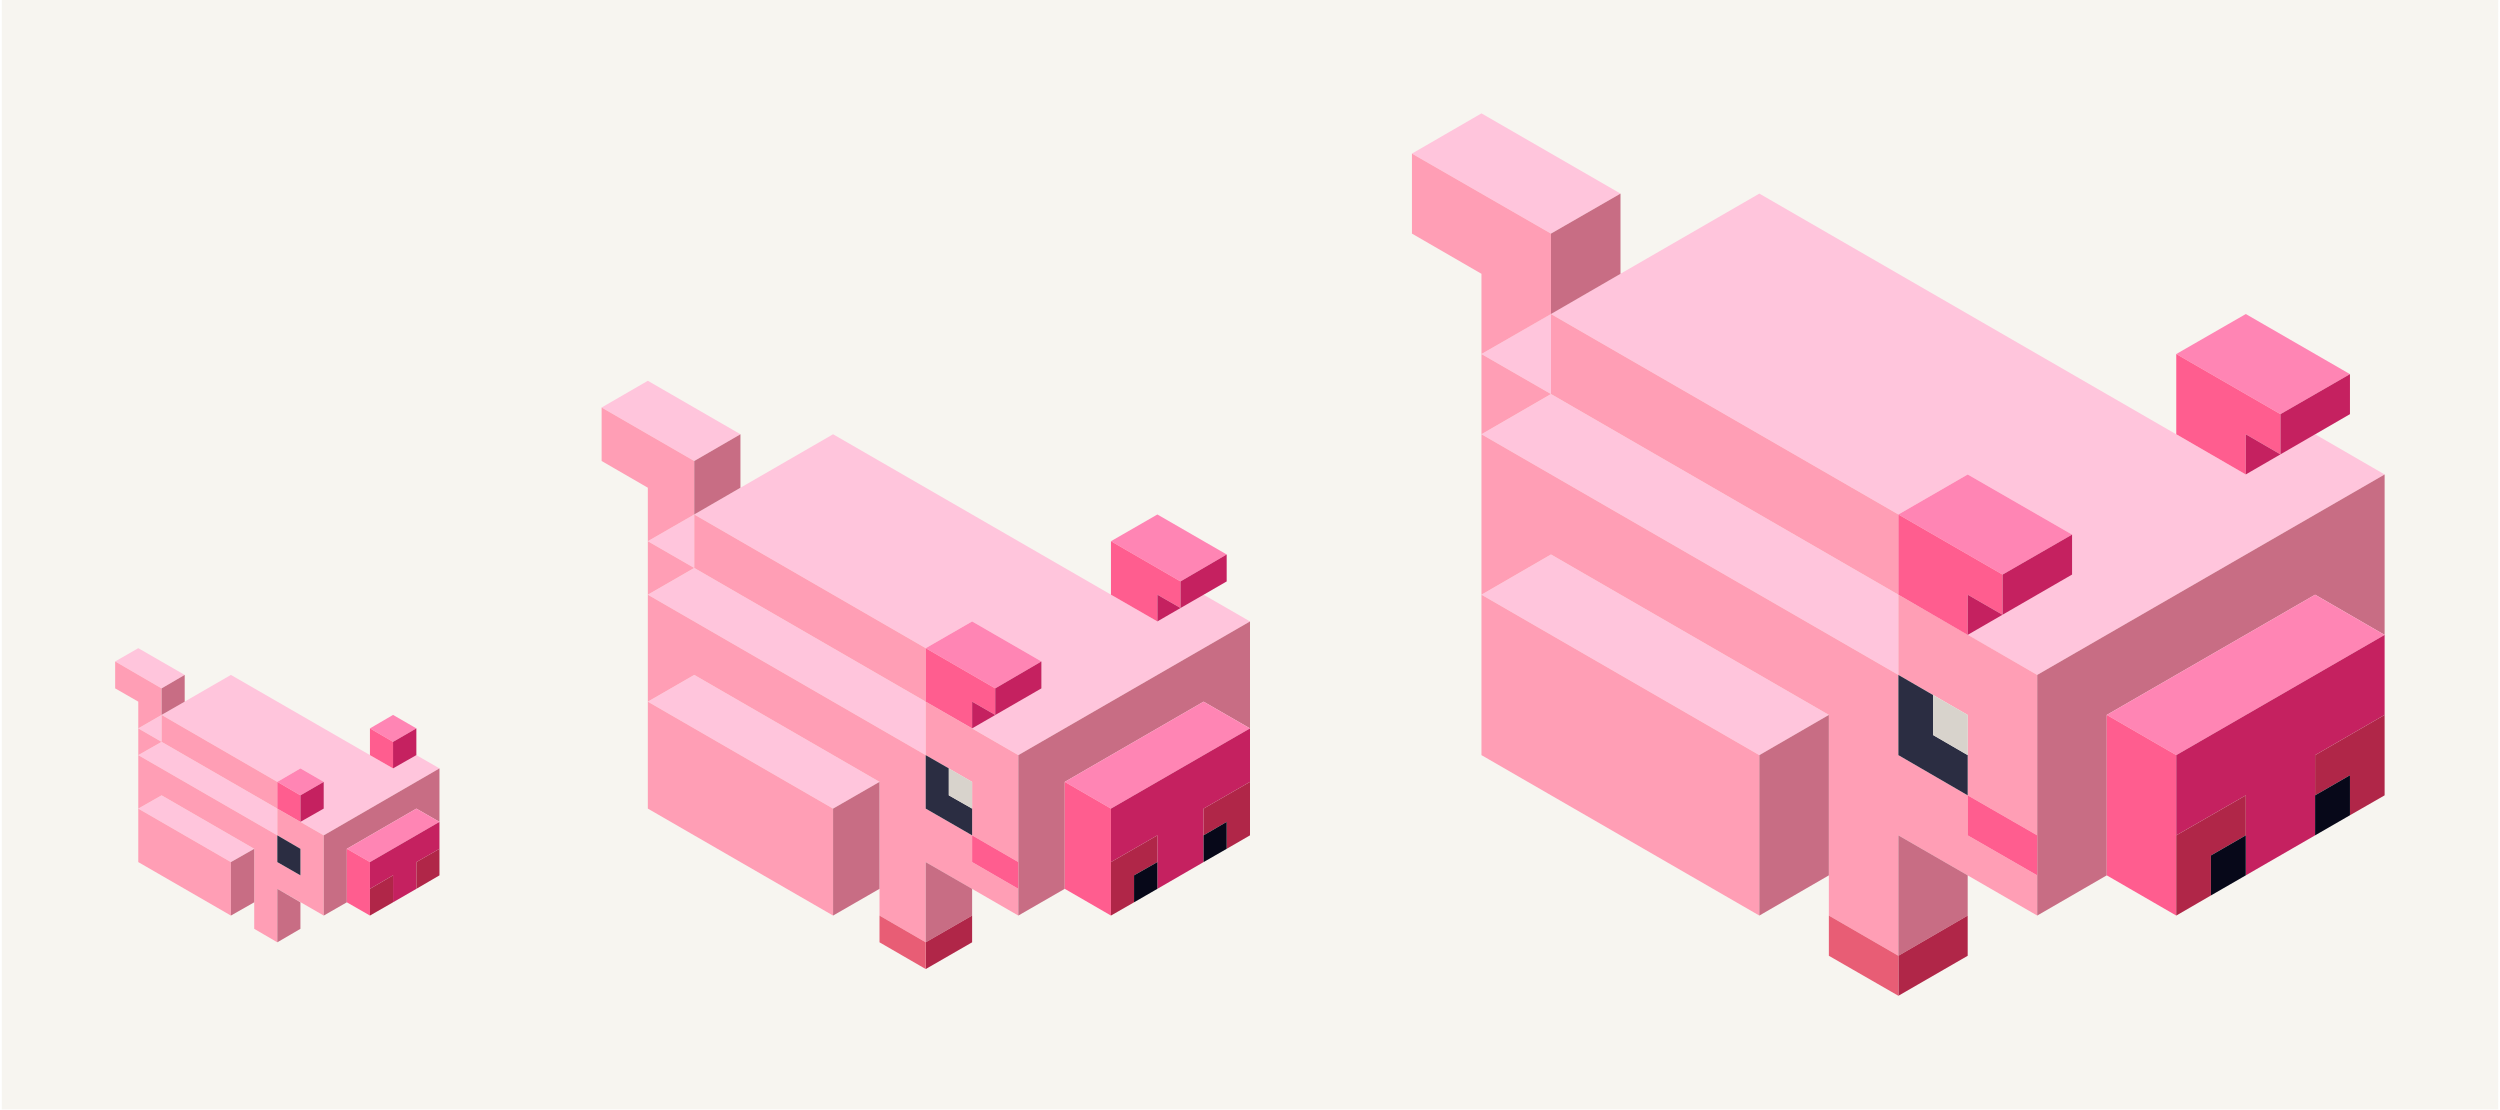
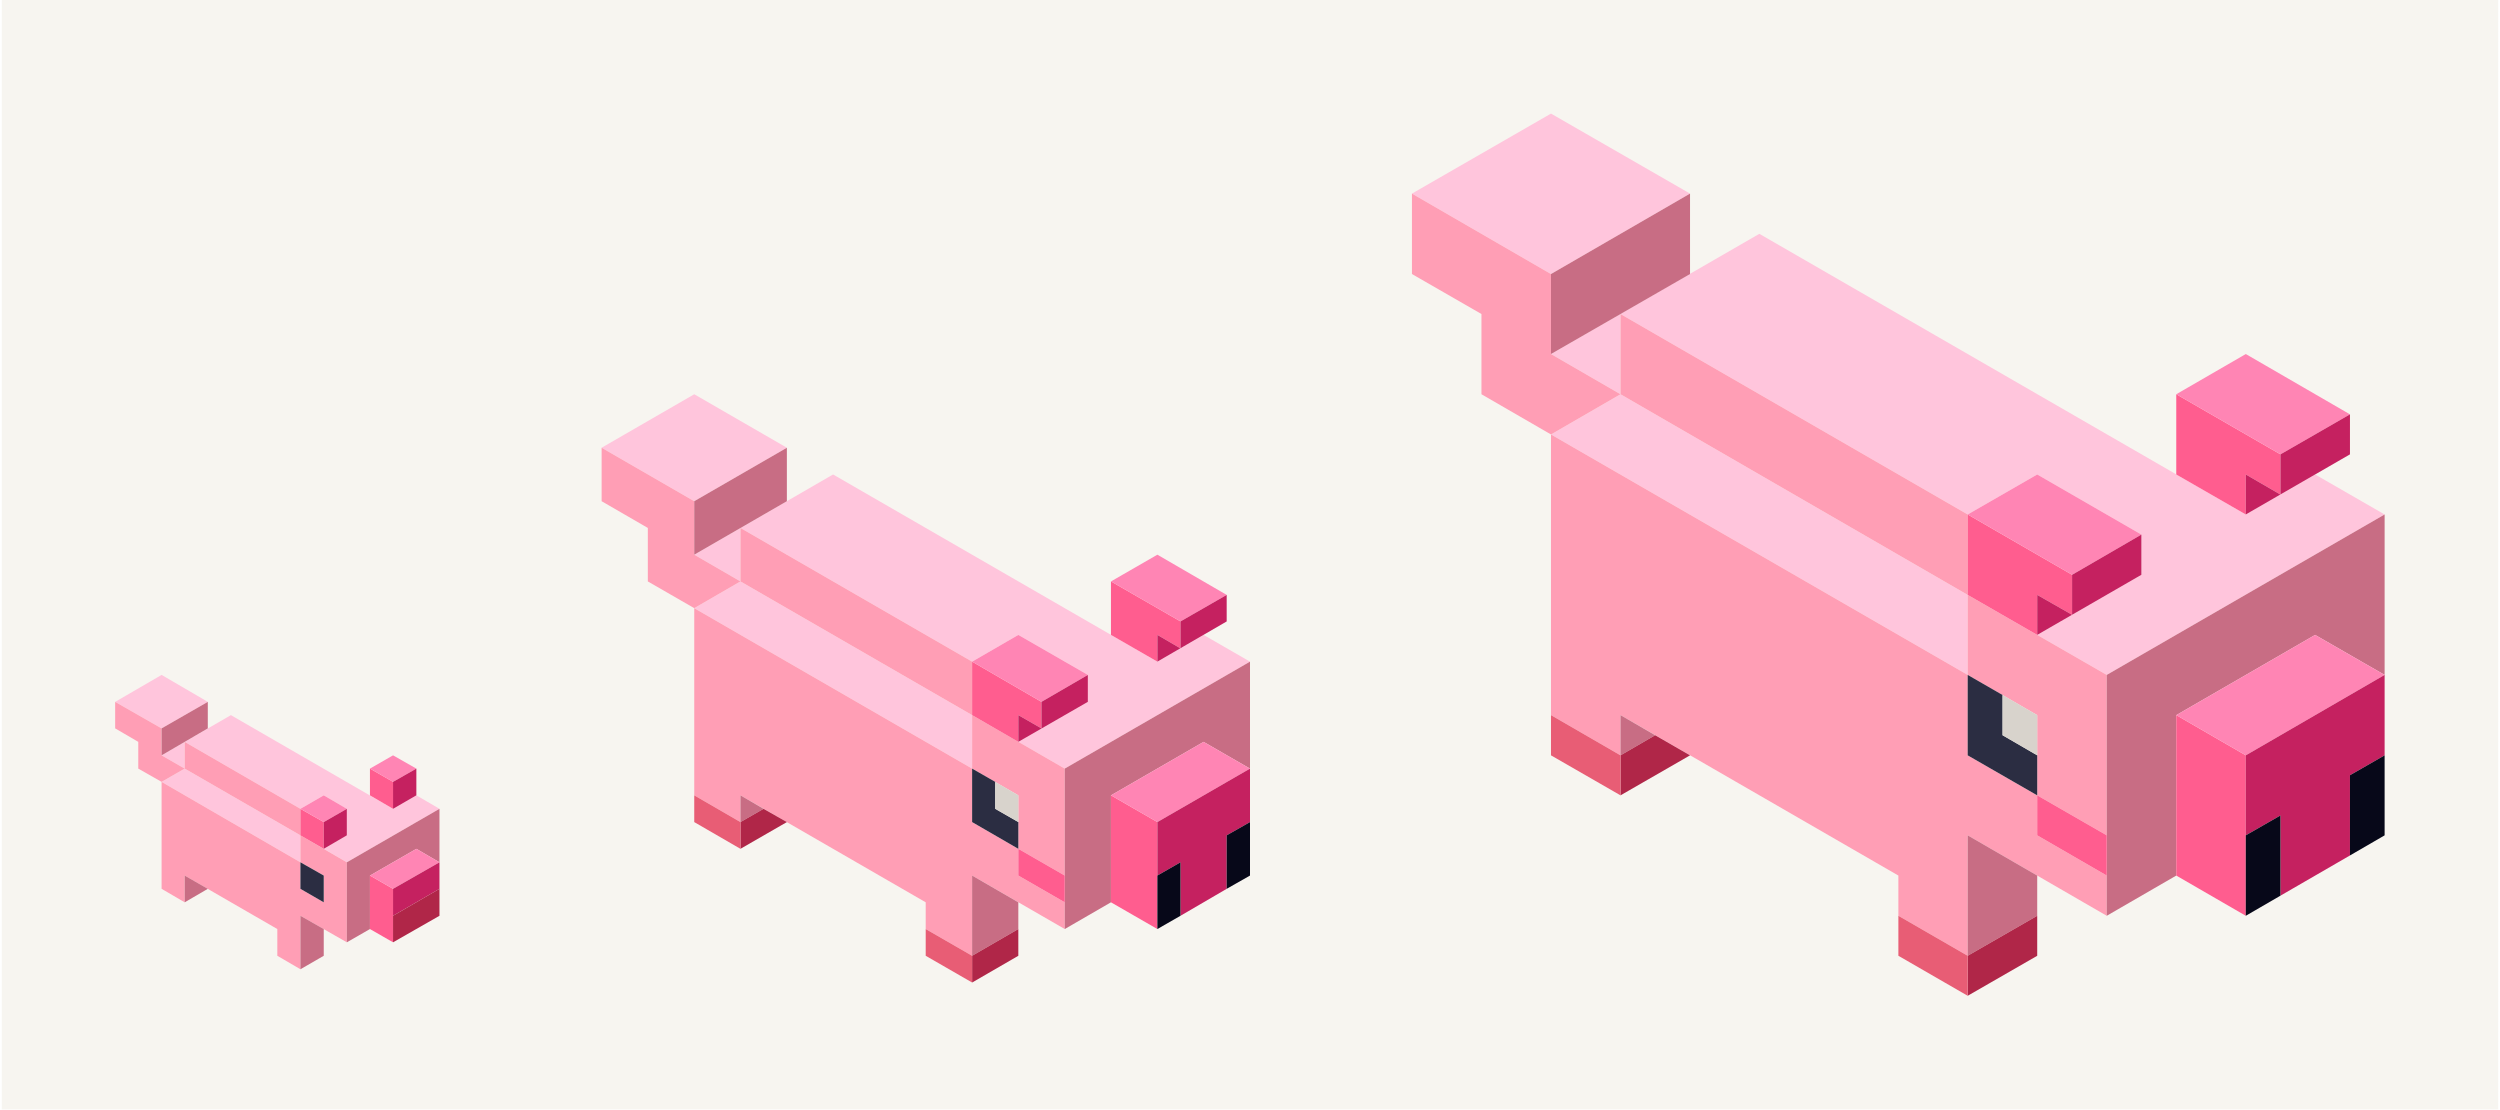
- <svg xmlns="http://www.w3.org/2000/svg" width="640" height="284" viewBox="-0.422 -0.28 11.67 5.186">
-   <rect x="-0.422" y="-0.28" width="11.67" height="5.186" fill="#f7f5f0" />
-   <path fill="#ffc5dc" d="M0.108 2.812L0.216 2.75L0.433 2.875L0.325 2.938ZM0.216 3.125L0.649 2.875L1.407 3.312L1.516 3.25L1.624 3.312L1.083 3.625L0.974 3.562L1.083 3.5L1.083 3.375L0.974 3.312L0.866 3.375L0.325 3.062L0.325 3.188L0.866 3.5L0.866 3.625L0.216 3.25L0.325 3.188ZM0.216 3.5L0.325 3.438L0.758 3.688L0.649 3.75ZM2.598 1.5L3.031 1.75L2.815 1.875L2.382 1.625ZM3.464 1.75L4.98 2.625L5.196 2.5L5.413 2.625L4.33 3.25L4.114 3.125L4.438 2.938L4.438 2.812L4.114 2.625L3.897 2.75L2.815 2.125L2.815 2.375L3.897 3L3.897 3.25L2.598 2.5L2.815 2.375L2.598 2.25ZM2.815 2.875L3.681 3.375L3.464 3.5L2.598 3ZM6.495 0.25L7.145 0.625L6.82 0.812L6.17 0.438ZM7.794 0.625L10.068 1.938L10.392 1.75L10.717 1.938L9.093 2.875L8.768 2.688L9.256 2.406L9.256 2.219L8.768 1.938L8.444 2.125L6.82 1.188L6.82 1.562L8.444 2.5L8.444 2.875L6.495 1.75L6.82 1.562L6.495 1.375ZM6.82 2.312L8.119 3.062L7.794 3.25L6.495 2.5Z" />
-   <path fill="#ff9eb5" d="M0.108 2.812L0.325 2.938L0.325 3.062L0.866 3.375L0.866 3.5L1.083 3.625L1.083 4L0.866 3.875L0.866 4.125L0.758 4.062L0.758 3.688L0.325 3.438L0.216 3.5L0.649 3.75L0.649 4L0.216 3.75L0.216 3.25L0.866 3.625L0.866 3.75L0.974 3.812L0.974 3.688L0.866 3.625L0.866 3.5L0.325 3.188L0.216 3.25L0.216 3.125L0.325 3.188L0.325 3.062L0.216 3.125L0.216 3L0.108 2.938ZM2.382 1.625L2.815 1.875L2.815 2.125L3.897 2.75L3.897 3L4.33 3.25L4.33 3.75L4.114 3.625L4.114 3.75L4.33 3.875L4.33 4L3.897 3.75L3.897 4.125L3.681 4L3.681 3.375L2.815 2.875L2.598 3L3.464 3.5L3.464 4L2.598 3.5L2.598 2.5L3.897 3.25L3.897 3.5L4.114 3.625L4.114 3.375L3.897 3.25L3.897 3L2.815 2.375L2.598 2.5L2.598 2.25L2.815 2.375L2.815 2.125L2.598 2.25L2.598 2L2.382 1.875ZM6.17 0.438L6.82 0.812L6.82 1.188L8.444 2.125L8.444 2.5L9.093 2.875L9.093 3.625L8.768 3.438L8.768 3.625L9.093 3.812L9.093 4L8.444 3.625L8.444 4.188L8.119 4L8.119 3.062L6.82 2.312L6.495 2.5L7.794 3.25L7.794 4L6.495 3.25L6.495 1.75L8.444 2.875L8.444 3.25L8.768 3.438L8.768 3.062L8.444 2.875L8.444 2.5L6.82 1.562L6.495 1.75L6.495 1.375L6.82 1.562L6.82 1.188L6.495 1.375L6.495 1L6.17 0.812Z" />
-   <path fill="#c86d84" d="M0.325 2.938L0.433 2.875L0.433 3L0.325 3.062ZM1.624 3.312L1.624 3.562L1.516 3.5L1.191 3.688L1.191 3.938L1.083 4L1.083 3.625ZM0.866 3.875L0.974 3.938L0.974 4.062L0.866 4.125ZM0.649 3.75L0.758 3.688L0.758 3.938L0.649 4ZM3.031 1.75L3.031 2L2.815 2.125L2.815 1.875ZM5.413 2.625L5.413 3.125L5.196 3L4.547 3.375L4.547 3.875L4.33 4L4.33 3.25ZM3.897 3.75L4.114 3.875L4.114 4L3.897 4.125ZM3.681 3.375L3.681 3.875L3.464 4L3.464 3.5ZM7.145 0.625L7.145 1L6.82 1.188L6.82 0.812ZM10.717 1.938L10.717 2.688L10.392 2.5L9.418 3.062L9.418 3.812L9.093 4L9.093 2.875ZM8.444 3.625L8.768 3.812L8.768 4L8.444 4.188ZM8.119 3.062L8.119 3.812L7.794 4L7.794 3.25Z" />
-   <path fill="#ff85b4" d="M1.191 3.688L1.516 3.5L1.624 3.562L1.299 3.75ZM0.866 3.375L0.974 3.312L1.083 3.375L0.974 3.438ZM1.299 3.125L1.407 3.062L1.516 3.125L1.407 3.188ZM5.196 3L5.413 3.125L4.763 3.5L4.547 3.375ZM4.114 2.625L4.438 2.812L4.222 2.938L3.897 2.75ZM4.98 2.125L5.304 2.312L5.088 2.438L4.763 2.25ZM10.392 2.5L10.717 2.688L9.743 3.25L9.418 3.062ZM8.768 1.938L9.256 2.219L8.931 2.406L8.444 2.125ZM10.068 1.188L10.555 1.469L10.23 1.656L9.743 1.375Z" />
-   <path fill="#ff5d8f" d="M1.191 3.688L1.299 3.75L1.299 4L1.191 3.938ZM0.866 3.375L0.974 3.438L0.974 3.562L0.866 3.5ZM1.407 3.188L1.407 3.312L1.299 3.25L1.299 3.125ZM4.547 3.375L4.763 3.5L4.763 4L4.547 3.875ZM3.897 2.75L4.222 2.938L4.222 3.062L4.114 3L4.114 3.125L3.897 3ZM4.114 3.625L4.33 3.75L4.33 3.875L4.114 3.75ZM5.088 2.438L5.088 2.562L4.98 2.5L4.98 2.625L4.763 2.5L4.763 2.25ZM9.418 3.062L9.743 3.25L9.743 4L9.418 3.812ZM8.444 2.125L8.931 2.406L8.931 2.594L8.768 2.5L8.768 2.688L8.444 2.5ZM8.768 3.438L9.093 3.625L9.093 3.812L8.768 3.625ZM10.23 1.656L10.23 1.844L10.068 1.75L10.068 1.938L9.743 1.75L9.743 1.375Z" />
-   <path fill="#c52160" d="M1.299 3.75L1.624 3.562L1.624 3.688L1.516 3.75L1.516 3.875L1.407 3.938L1.407 3.812L1.299 3.875ZM0.974 3.438L1.083 3.375L1.083 3.5L0.974 3.562ZM1.516 3.25L1.407 3.312L1.407 3.188L1.516 3.125ZM5.413 3.125L5.413 3.375L5.196 3.5L5.196 3.75L4.98 3.875L4.98 3.625L4.763 3.75L4.763 3.5ZM4.438 2.812L4.438 2.938L4.114 3.125L4.114 3L4.222 3.062L4.222 2.938ZM4.98 2.625L4.98 2.5L5.088 2.562L5.088 2.438L5.304 2.312L5.304 2.438ZM10.717 2.688L10.717 3.062L10.392 3.25L10.392 3.625L10.068 3.812L10.068 3.438L9.743 3.625L9.743 3.25ZM9.256 2.219L9.256 2.406L8.768 2.688L8.768 2.5L8.931 2.594L8.931 2.406ZM10.23 1.656L10.555 1.469L10.555 1.656L10.068 1.938L10.068 1.75L10.23 1.844Z" />
-   <path fill="#2b2d42" d="M0.866 3.625L0.974 3.688L0.974 3.812L0.866 3.75ZM3.897 3.25L4.005 3.312L4.005 3.438L4.114 3.5L4.114 3.625L3.897 3.5ZM8.444 2.875L8.606 2.969L8.606 3.156L8.768 3.25L8.768 3.438L8.444 3.25Z" />
-   <path fill="#b02648" d="M1.516 3.75L1.624 3.688L1.624 3.812L1.516 3.875ZM1.299 3.875L1.407 3.812L1.407 3.938L1.299 4ZM4.114 4L4.114 4.125L3.897 4.25L3.897 4.125ZM5.413 3.375L5.413 3.625L5.304 3.688L5.304 3.562L5.196 3.625L5.196 3.5ZM4.98 3.625L4.98 3.75L4.871 3.812L4.871 3.938L4.763 4L4.763 3.75ZM8.768 4L8.768 4.188L8.444 4.375L8.444 4.188ZM10.717 3.062L10.717 3.438L10.555 3.531L10.555 3.344L10.392 3.438L10.392 3.25ZM10.068 3.438L10.068 3.625L9.905 3.719L9.905 3.906L9.743 4L9.743 3.625Z" />
-   <path fill="#e85d75" d="M3.681 4L3.897 4.125L3.897 4.25L3.681 4.125ZM8.119 4L8.444 4.188L8.444 4.375L8.119 4.188Z" />
-   <path fill="#d8d3cc" d="M4.005 3.312L4.114 3.375L4.114 3.5L4.005 3.438ZM8.606 2.969L8.768 3.062L8.768 3.25L8.606 3.156Z" />
-   <path fill="#070819" d="M5.196 3.625L5.304 3.562L5.304 3.688L5.196 3.75ZM4.871 3.812L4.98 3.75L4.98 3.875L4.871 3.938ZM10.555 3.344L10.555 3.531L10.392 3.625L10.392 3.438ZM10.068 3.625L10.068 3.812L9.905 3.906L9.905 3.719Z" />
+ <svg xmlns="http://www.w3.org/2000/svg" width="640" height="284" viewBox="-0.422 -0.343 11.67 5.186">
+   <rect x="-0.422" y="-0.343" width="11.67" height="5.186" fill="#f7f5f0" />
+   <path fill="#ffc5dc" d="M0.325 2.812L0.541 2.938L0.325 3.062L0.108 2.938ZM0.433 3.125L0.433 3.25L0.974 3.562L0.974 3.688L0.325 3.312L0.433 3.25L0.325 3.188ZM0.433 3.125L0.649 3L1.407 3.438L1.516 3.375L1.624 3.438L1.191 3.688L1.083 3.625L1.191 3.562L1.191 3.438L1.083 3.375L0.974 3.438ZM2.815 1.5L3.248 1.75L2.815 2L2.382 1.75ZM3.464 1.875L4.98 2.75L5.196 2.625L5.413 2.75L4.547 3.25L4.33 3.125L4.655 2.938L4.655 2.812L4.33 2.625L4.114 2.75L3.031 2.125L3.031 2.375L4.114 3L4.114 3.25L2.815 2.5L3.031 2.375L2.815 2.25ZM6.82 0.188L7.47 0.562L6.82 0.938L6.17 0.562ZM7.794 0.75L10.068 2.062L10.392 1.875L10.717 2.062L9.418 2.812L9.093 2.625L9.58 2.344L9.58 2.156L9.093 1.875L8.768 2.062L7.145 1.125L7.145 1.5L8.768 2.438L8.768 2.812L6.82 1.688L7.145 1.5L6.82 1.312Z" />
+   <path fill="#ff9eb5" d="M0.108 2.938L0.325 3.062L0.325 3.188L0.433 3.25L0.325 3.312L0.974 3.688L0.974 3.812L1.083 3.875L1.083 3.75L0.974 3.688L0.974 3.562L1.191 3.688L1.191 4.062L0.974 3.938L0.974 4.188L0.866 4.125L0.866 4L0.433 3.75L0.433 3.875L0.325 3.812L0.325 3.312L0.216 3.25L0.216 3.125L0.108 3.062ZM0.433 3.125L0.974 3.438L0.974 3.562L0.433 3.25ZM2.382 1.75L2.815 2L2.815 2.25L3.031 2.375L2.815 2.5L4.114 3.25L4.114 3.5L4.33 3.625L4.33 3.75L4.547 3.875L4.547 4L4.114 3.75L4.114 4.125L3.897 4L3.897 3.875L3.031 3.375L3.031 3.5L2.815 3.375L2.815 2.5L2.598 2.375L2.598 2.125L2.382 2ZM3.031 2.125L4.114 2.75L4.114 3L4.547 3.25L4.547 3.75L4.33 3.625L4.33 3.375L4.114 3.25L4.114 3L3.031 2.375ZM6.17 0.562L6.82 0.938L6.82 1.312L7.145 1.5L6.82 1.688L8.768 2.812L8.768 3.188L9.093 3.375L9.093 3.562L9.418 3.75L9.418 3.938L8.768 3.562L8.768 4.125L8.444 3.938L8.444 3.75L7.145 3L7.145 3.188L6.82 3L6.82 1.688L6.495 1.5L6.495 1.125L6.17 0.938ZM7.145 1.125L8.768 2.062L8.768 2.438L9.418 2.812L9.418 3.562L9.093 3.375L9.093 3L8.768 2.812L8.768 2.438L7.145 1.5Z" />
+   <path fill="#c86d84" d="M0.541 2.938L0.541 3.062L0.325 3.188L0.325 3.062ZM1.299 3.75L1.299 4L1.191 4.062L1.191 3.688L1.624 3.438L1.624 3.688L1.516 3.625ZM0.433 3.75L0.541 3.812L0.433 3.875ZM0.974 3.938L1.083 4L1.083 4.125L0.974 4.188ZM3.248 1.75L3.248 2L2.815 2.25L2.815 2ZM4.763 3.375L4.763 3.875L4.547 4L4.547 3.25L5.413 2.75L5.413 3.25L5.196 3.125ZM3.031 3.375L3.139 3.438L3.031 3.5ZM4.114 3.75L4.33 3.875L4.33 4L4.114 4.125ZM7.47 0.562L7.47 0.938L6.82 1.312L6.82 0.938ZM9.743 3L9.743 3.75L9.418 3.938L9.418 2.812L10.717 2.062L10.717 2.812L10.392 2.625ZM7.145 3L7.307 3.094L7.145 3.188ZM8.768 3.562L9.093 3.75L9.093 3.938L8.768 4.125Z" />
+   <path fill="#ff5d8f" d="M1.299 3.75L1.407 3.812L1.407 4.062L1.299 4ZM0.974 3.438L1.083 3.5L1.083 3.625L0.974 3.562ZM1.407 3.312L1.407 3.438L1.299 3.375L1.299 3.25ZM4.763 3.375L4.98 3.5L4.98 4L4.763 3.875ZM4.114 2.75L4.438 2.938L4.438 3.062L4.33 3L4.33 3.125L4.114 3ZM4.33 3.625L4.547 3.75L4.547 3.875L4.33 3.75ZM5.088 2.562L5.088 2.688L4.98 2.625L4.98 2.75L4.763 2.625L4.763 2.375ZM9.743 3L10.068 3.188L10.068 3.938L9.743 3.75ZM8.768 2.062L9.256 2.344L9.256 2.531L9.093 2.438L9.093 2.625L8.768 2.438ZM9.093 3.375L9.418 3.562L9.418 3.75L9.093 3.562ZM10.23 1.781L10.23 1.969L10.068 1.875L10.068 2.062L9.743 1.875L9.743 1.5Z" />
+   <path fill="#ff85b4" d="M0.974 3.438L1.083 3.375L1.191 3.438L1.083 3.5ZM1.299 3.75L1.516 3.625L1.624 3.688L1.407 3.812ZM1.299 3.25L1.407 3.188L1.516 3.25L1.407 3.312ZM4.33 2.625L4.655 2.812L4.438 2.938L4.114 2.75ZM5.196 3.125L5.413 3.25L4.98 3.5L4.763 3.375ZM4.98 2.25L5.304 2.438L5.088 2.562L4.763 2.375ZM9.093 1.875L9.58 2.156L9.256 2.344L8.768 2.062ZM10.392 2.625L10.717 2.812L10.068 3.188L9.743 3ZM10.068 1.312L10.555 1.594L10.23 1.781L9.743 1.5Z" />
+   <path fill="#c52160" d="M1.083 3.5L1.191 3.438L1.191 3.562L1.083 3.625ZM1.516 3.375L1.407 3.438L1.407 3.312L1.516 3.25ZM1.624 3.688L1.624 3.812L1.407 3.938L1.407 3.812ZM4.655 2.812L4.655 2.938L4.33 3.125L4.33 3L4.438 3.062L4.438 2.938ZM4.98 2.75L4.98 2.625L5.088 2.688L5.088 2.562L5.304 2.438L5.304 2.562ZM5.413 3.25L5.413 3.5L5.304 3.562L5.304 3.812L5.088 3.938L5.088 3.688L4.98 3.75L4.98 3.5ZM9.58 2.156L9.58 2.344L9.093 2.625L9.093 2.438L9.256 2.531L9.256 2.344ZM10.23 1.781L10.555 1.594L10.555 1.781L10.068 2.062L10.068 1.875L10.23 1.969ZM10.717 2.812L10.717 3.188L10.555 3.281L10.555 3.656L10.23 3.844L10.23 3.469L10.068 3.562L10.068 3.188Z" />
+   <path fill="#2b2d42" d="M0.974 3.688L1.083 3.75L1.083 3.875L0.974 3.812ZM4.114 3.25L4.222 3.312L4.222 3.438L4.33 3.5L4.33 3.625L4.114 3.5ZM8.768 2.812L8.931 2.906L8.931 3.094L9.093 3.188L9.093 3.375L8.768 3.188Z" />
+   <path fill="#b02648" d="M1.624 3.812L1.624 3.938L1.407 4.062L1.407 3.938ZM3.031 3.5L3.139 3.438L3.248 3.5L3.031 3.625ZM4.33 4L4.33 4.125L4.114 4.25L4.114 4.125ZM7.307 3.094L7.47 3.188L7.145 3.375L7.145 3.188ZM9.093 3.938L9.093 4.125L8.768 4.312L8.768 4.125Z" />
+   <path fill="#e85d75" d="M2.815 3.375L3.031 3.5L3.031 3.625L2.815 3.5ZM3.897 4L4.114 4.125L4.114 4.25L3.897 4.125ZM6.82 3L7.145 3.188L7.145 3.375L6.82 3.188ZM8.444 3.938L8.768 4.125L8.768 4.312L8.444 4.125Z" />
+   <path fill="#d8d3cc" d="M4.222 3.312L4.33 3.375L4.33 3.5L4.222 3.438ZM8.931 2.906L9.093 3L9.093 3.188L8.931 3.094Z" />
+   <path fill="#070819" d="M5.304 3.562L5.413 3.5L5.413 3.75L5.304 3.812ZM4.98 3.75L5.088 3.688L5.088 3.938L4.98 4ZM10.717 3.188L10.717 3.562L10.555 3.656L10.555 3.281ZM10.23 3.469L10.23 3.844L10.068 3.938L10.068 3.562Z" />
</svg>
